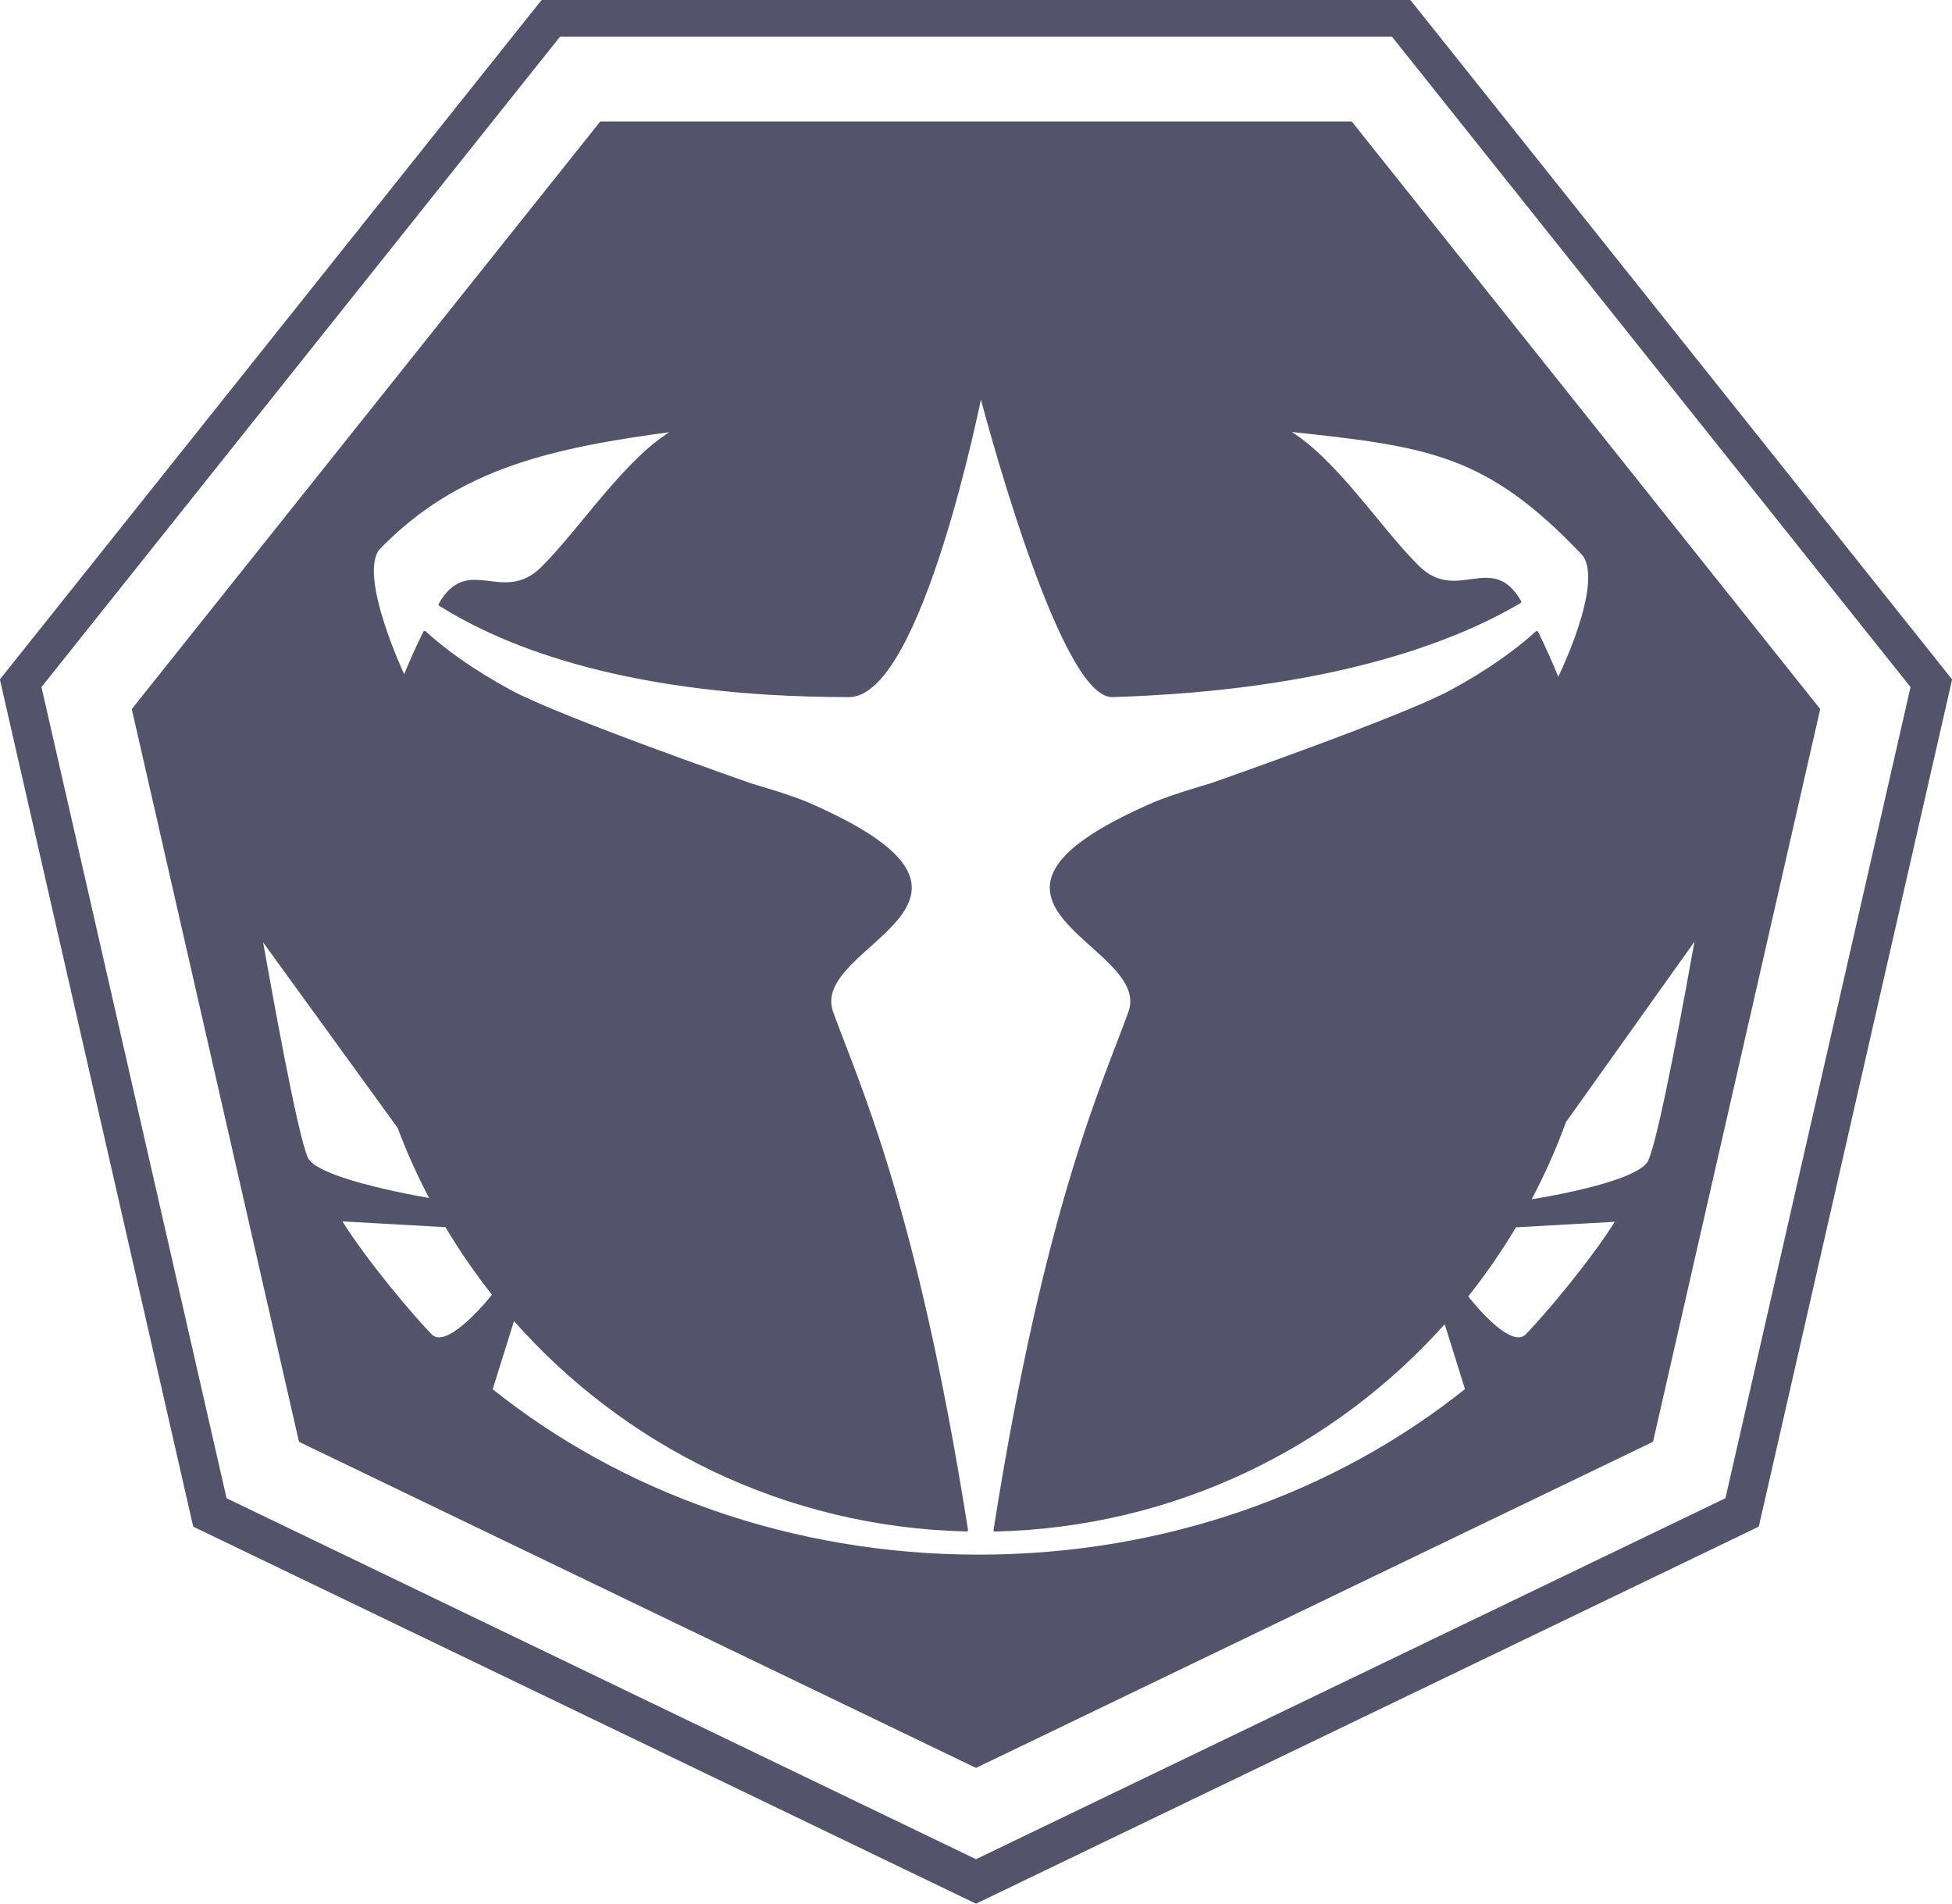
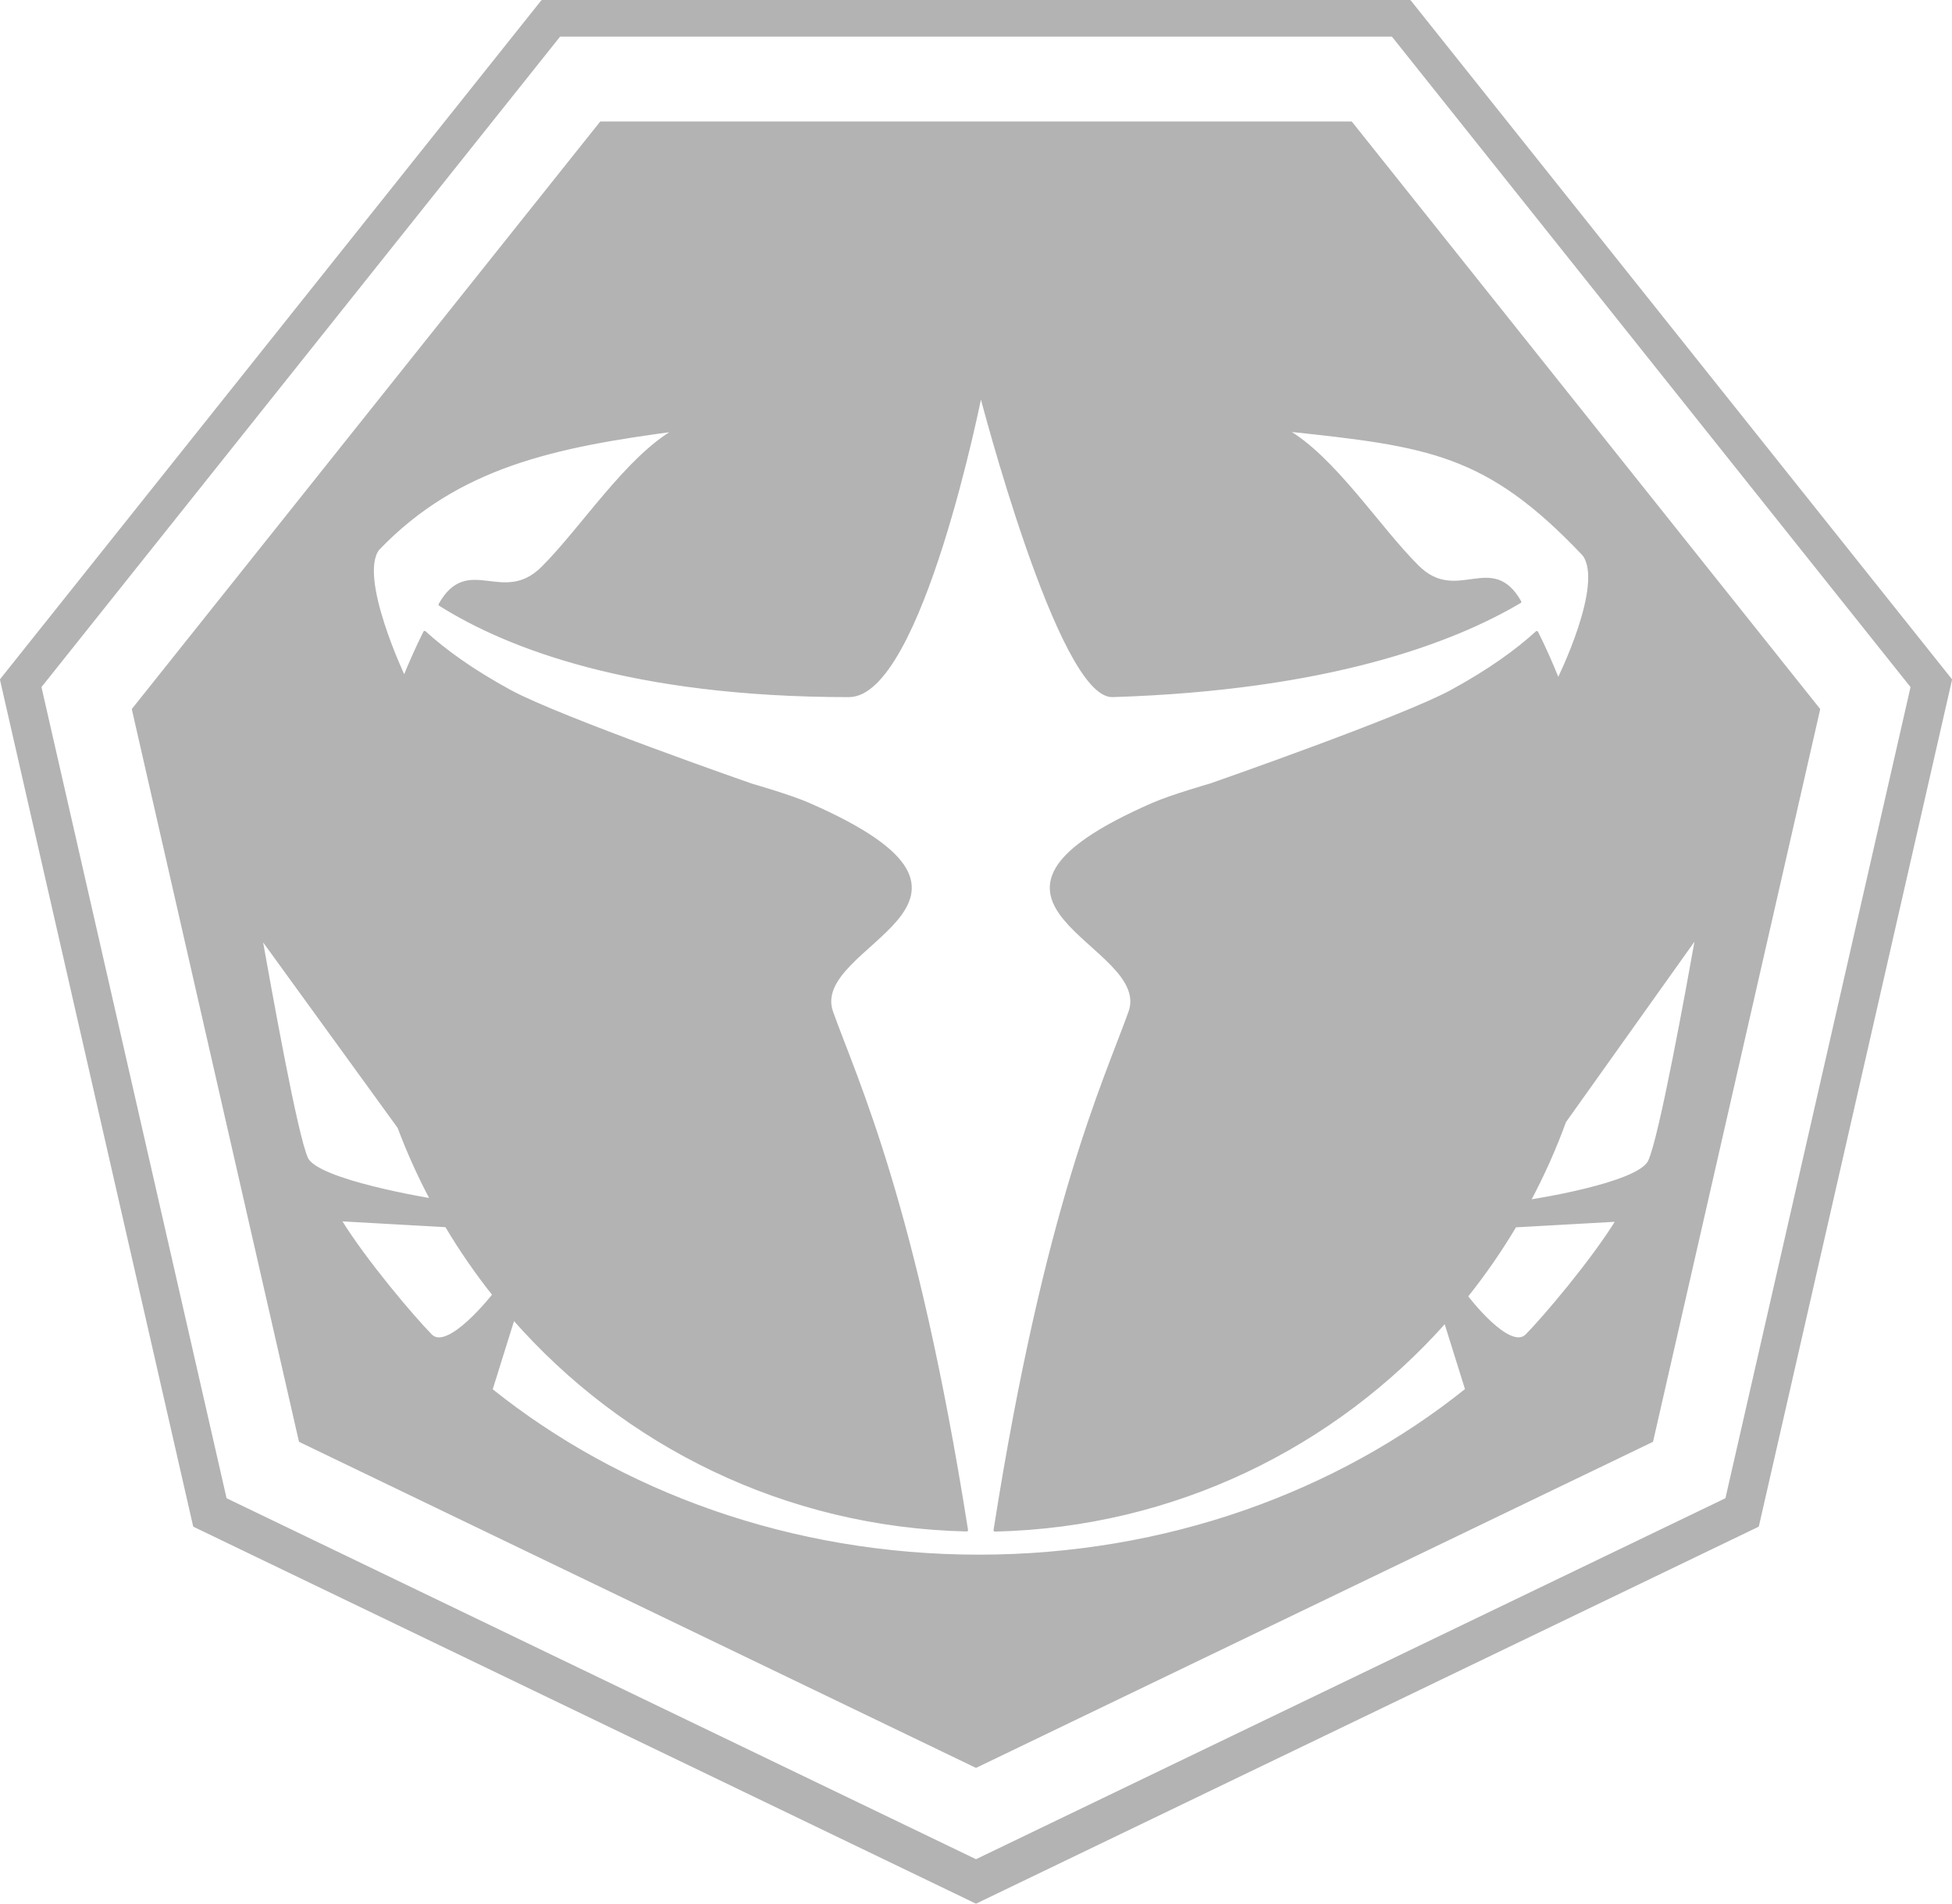
- <svg xmlns="http://www.w3.org/2000/svg" id="svg144" style="clip-rule:evenodd;fill-rule:evenodd;stroke-linecap:round;stroke-linejoin:round;stroke-miterlimit:1.5" xml:space="preserve" version="1.1" viewBox="0 0 243.926 237.819" height="237.819" width="243.926">
+ <svg xmlns="http://www.w3.org/2000/svg" id="svg144" style="clip-rule:evenodd;fill-rule:evenodd;stroke-linecap:round;stroke-linejoin:round;stroke-miterlimit:1.5" xml:space="preserve" version="1.1" viewBox="0 0 203.561 198.465" height="198.465" width="203.561">
  <defs id="defs148">
    <filter height="1.5" y="-0.25" width="1.5" x="-0.25" style="color-interpolation-filters:sRGB" id="filter355">
      <feTurbulence type="fractalNoise" baseFrequency="0.07" numOctaves="4" result="result0" id="feTurbulence343" />
      <feDisplacementMap in2="result0" in="SourceGraphic" xChannelSelector="R" yChannelSelector="G" scale="10" result="result2" id="feDisplacementMap345" />
      <feBlend result="result5" in="result2" mode="multiply" in2="result2" id="feBlend347" />
      <feGaussianBlur stdDeviation="10" in="result2" result="result4" id="feGaussianBlur349" />
      <feComposite operator="arithmetic" in2="result4" in="result0" k3="0.5" k1="2" result="result6" id="feComposite351" k2="0" k4="0" />
      <feComposite operator="in" in2="result5" in="result6" result="fbSourceGraphic" id="feComposite353" />
      <feColorMatrix result="fbSourceGraphicAlpha" in="fbSourceGraphic" values="0 0 0 -1 0 0 0 0 -1 0 0 0 0 -1 0 0 0 0 1 0" id="feColorMatrix429" />
      <feGaussianBlur id="feGaussianBlur431" result="result6" stdDeviation="0.9" in="fbSourceGraphic" />
      <feTurbulence id="feTurbulence433" type="fractalNoise" baseFrequency="0.12" numOctaves="3" result="result2" />
      <feDisplacementMap in2="result2" id="feDisplacementMap435" yChannelSelector="A" xChannelSelector="R" scale="10" result="result5" in="result6" />
      <feBlend in2="result5" id="feBlend437" in="result6" mode="lighten" result="fbSourceGraphic" />
      <feColorMatrix id="feColorMatrix439" result="result2" type="luminanceToAlpha" in="fbSourceGraphic" />
      <feDiffuseLighting id="feDiffuseLighting441" diffuseConstant="0.65" result="result1" surfaceScale="-4">
        <feDistantLight id="feDistantLight443" azimuth="225" elevation="35" />
      </feDiffuseLighting>
      <feComposite in2="fbSourceGraphic" id="feComposite445" result="result3" k3="0.5" k1="1.37" in="result1" operator="arithmetic" k2="0" k4="0" />
      <feComposite in2="result3" id="feComposite447" result="fbSourceGraphic" operator="in" in="result3" />
      <feColorMatrix result="fbSourceGraphicAlpha" in="fbSourceGraphic" values="0 0 0 -1 0 0 0 0 -1 0 0 0 0 -1 0 0 0 0 1 0" id="feColorMatrix1012" />
      <feGaussianBlur id="feGaussianBlur1014" result="result1" in="fbSourceGraphic" stdDeviation="1.3" />
      <feTurbulence id="feTurbulence1016" result="result0" numOctaves="4" baseFrequency="0.034" />
      <feDisplacementMap in2="result0" id="feDisplacementMap1018" result="result2" scale="19.6" yChannelSelector="G" xChannelSelector="R" in="result1" />
      <feColorMatrix id="feColorMatrix1020" values="2 0 0 0 0 0 2 0 0 0 0 0 2 0 0 0 0 0 0.7 0" result="result3" />
      <feGaussianBlur id="feGaussianBlur1022" result="result4" in="fbSourceGraphic" stdDeviation="1.1" />
      <feComposite in2="result3" id="feComposite1024" in="result4" result="fbSourceGraphic" />
      <feColorMatrix result="fbSourceGraphicAlpha" in="fbSourceGraphic" values="0 0 0 -1 0 0 0 0 -1 0 0 0 0 -1 0 0 0 0 1 0" id="feColorMatrix1294" />
      <feGaussianBlur id="feGaussianBlur1296" stdDeviation="5" result="result1" in="fbSourceGraphic" />
      <feComposite in2="result1" id="feComposite1298" in="result1" result="result4" operator="xor" />
      <feGaussianBlur id="feGaussianBlur1300" stdDeviation="8" result="result6" />
      <feComposite in2="fbSourceGraphic" id="feComposite1302" operator="atop" in="result6" result="result8" />
      <feComposite in2="result8" id="feComposite1304" operator="in" result="fbSourceGraphic" in="result6" />
      <feColorMatrix id="feColorMatrix1306" result="fbSourceGraphicAlpha" in="fbSourceGraphic" values="0 0 0 -1 0 0 0 0 -1 0 0 0 0 -1 0 0 0 0 2 0 " />
      <feGaussianBlur id="feGaussianBlur1308" result="result0" in="fbSourceGraphicAlpha" stdDeviation="2" />
      <feSpecularLighting id="feSpecularLighting1310" specularExponent="25" specularConstant="2" surfaceScale="-5" lighting-color="#ffffff" result="result1" in="result0">
        <fePointLight id="fePointLight1312" z="20000" y="-10000" x="-5000" />
      </feSpecularLighting>
      <feComposite in2="fbSourceGraphicAlpha" id="feComposite1314" operator="in" result="result2" in="result1" />
      <feComposite in2="result2" id="feComposite1316" k3="2" k2="1" operator="arithmetic" result="result4" in="fbSourceGraphic" k1="0" k4="0" />
      <feComposite in2="result4" id="feComposite1318" operator="in" in="result4" result="result9" />
      <feBlend in2="result4" id="feBlend1320" mode="multiply" in="result9" result="fbSourceGraphic" />
      <feColorMatrix result="fbSourceGraphicAlpha" in="fbSourceGraphic" values="0 0 0 -1 0 0 0 0 -1 0 0 0 0 -1 0 0 0 0 1 0" id="feColorMatrix1422" />
      <feOffset id="feOffset1424" dx="7" dy="7" in="fbSourceGraphicAlpha" result="result3" />
      <feGaussianBlur id="feGaussianBlur1426" stdDeviation="8" in="result3" result="result1" />
      <feComposite in2="result1" id="feComposite1428" operator="in" in="fbSourceGraphic" result="result2" />
      <feComposite in2="result2" id="feComposite1430" operator="out" result="fbSourceGraphic" in="result2" />
      <feColorMatrix id="feColorMatrix1432" result="fbSourceGraphicAlpha" in="fbSourceGraphic" values="0 0 0 -1 0 0 0 0 -1 0 0 0 0 1 0 0 0 0 4 0 " />
      <feGaussianBlur id="feGaussianBlur1434" result="result0" in="fbSourceGraphicAlpha" stdDeviation="2" />
      <feSpecularLighting id="feSpecularLighting1436" specularExponent="20" specularConstant="1.2" surfaceScale="3" lighting-color="#ffffff" result="result1" in="result0">
        <feDistantLight id="feDistantLight1438" azimuth="235" elevation="45" />
      </feSpecularLighting>
      <feComposite in2="fbSourceGraphicAlpha" id="feComposite1440" operator="in" result="result2" in="result1" />
      <feComposite in2="result2" id="feComposite1442" in="fbSourceGraphic" operator="arithmetic" k2="2" k3="2" result="result91" k1="0" k4="0" />
      <feBlend in2="result91" id="feBlend1444" mode="multiply" result="fbSourceGraphic" />
      <feColorMatrix result="fbSourceGraphicAlpha" in="fbSourceGraphic" values="0 0 0 -1 0 0 0 0 -1 0 0 0 0 -1 0 0 0 0 1 0" id="feColorMatrix1494" />
      <feGaussianBlur id="feGaussianBlur1496" stdDeviation="4" result="result8" in="fbSourceGraphic" />
      <feTurbulence id="feTurbulence1498" seed="50" result="result7" type="turbulence" numOctaves="7" baseFrequency="0.01 0.01" />
      <feColorMatrix id="feColorMatrix1500" result="result5" values="1 0 0 0 0 0 1 0 0 0 0 0 1 0 0 0 0 0 1.4 0 " />
      <feComposite in2="result8" id="feComposite1502" result="result6" in="result5" operator="in" />
      <feDisplacementMap in2="result6" id="feDisplacementMap1504" in="result5" xChannelSelector="A" yChannelSelector="A" scale="100" result="result4" />
      <feFlood id="feFlood1506" flood-opacity="1" flood-color="rgb(224,224,224)" result="result92" />
      <feComposite in2="result4" id="feComposite1508" result="result2" operator="atop" />
      <feComposite in2="fbSourceGraphic" id="feComposite1510" in="result2" operator="atop" result="result9" />
      <feBlend in2="result9" id="feBlend1512" result="fbSourceGraphic" mode="darken" />
      <feGaussianBlur id="feGaussianBlur1514" stdDeviation="5" in="fbSourceGraphic" result="result0" />
      <feSpecularLighting id="feSpecularLighting1516" in="result0" result="result1" lighting-color="#ffffff" surfaceScale="8" specularConstant="0.8" specularExponent="30">
        <feDistantLight id="feDistantLight1518" elevation="55" azimuth="235" />
      </feSpecularLighting>
      <feComposite in2="fbSourceGraphic" id="feComposite1520" in="result1" result="result2" operator="in" />
      <feComposite in2="result2" id="feComposite1522" in="fbSourceGraphic" result="fbSourceGraphic" operator="arithmetic" k2="1" k3="1" k1="0" k4="0" />
      <feColorMatrix result="fbSourceGraphicAlpha" in="fbSourceGraphic" values="0 0 0 -1 0 0 0 0 -1 0 0 0 0 -1 0 0 0 0 1 0" id="feColorMatrix1930" />
      <feGaussianBlur id="feGaussianBlur1932" result="result9" in="fbSourceGraphic" stdDeviation="1" />
      <feTurbulence id="feTurbulence1934" baseFrequency="0.02" numOctaves="5" type="fractalNoise" result="result7" seed="0" />
      <feColorMatrix id="feColorMatrix1936" values="1 0 0 0 0 0 1 0 0 0 0 0 1 0 0 0 0 0 1 0 " result="result5" />
      <feComposite in2="result5" id="feComposite1938" in="result9" operator="out" result="result6" />
      <feGaussianBlur id="feGaussianBlur1940" stdDeviation="0.5" result="result11" />
      <feDisplacementMap in2="result11" id="feDisplacementMap1942" result="result4" scale="100" yChannelSelector="G" xChannelSelector="A" in="result5" />
      <feComposite in2="result4" id="feComposite1944" in="result9" operator="in" result="result2" />
      <feComposite in2="fbSourceGraphic" id="feComposite1946" operator="in" result="fbSourceGraphic" />
      <feBlend in2="fbSourceGraphic" id="feBlend1948" mode="multiply" result="fbSourceGraphic" />
      <feDiffuseLighting id="feDiffuseLighting1950" diffuseConstant="0.7" surfaceScale="10" in="fbSourceGraphic" result="result10">
        <feDistantLight id="feDistantLight1952" elevation="25" azimuth="235" />
      </feDiffuseLighting>
      <feComposite in2="fbSourceGraphic" id="feComposite1954" operator="in" result="result2" in="result10" />
      <feComposite in2="result2" id="feComposite1956" k3="1" k2="1" operator="arithmetic" result="result4" in="fbSourceGraphic" k1="0" k4="0" />
    </filter>
    <filter y="-0.25" height="1.5" x="-0.25" width="1.5" style="color-interpolation-filters:sRGB" id="filter970">
      <feTurbulence type="fractalNoise" baseFrequency="0.04" numOctaves="5" seed="0" result="result4" id="feTurbulence956" />
      <feDisplacementMap in="SourceGraphic" in2="result4" yChannelSelector="G" xChannelSelector="R" scale="10" result="result3" id="feDisplacementMap958" />
      <feDiffuseLighting lighting-color="#e9e6d7" diffuseConstant="1" surfaceScale="2" result="result1" in="result4" id="feDiffuseLighting962">
        <feDistantLight azimuth="235" elevation="40" id="feDistantLight960" />
      </feDiffuseLighting>
      <feComposite operator="in" in="result3" in2="result1" result="result2" id="feComposite964" />
      <feComposite in2="result1" result="result5" operator="arithmetic" k1="1.7" id="feComposite966" k2="0" k3="0" k4="0" />
      <feBlend in="result5" in2="result3" mode="normal" id="feBlend968" result="fbSourceGraphic" />
      <feColorMatrix result="fbSourceGraphicAlpha" in="fbSourceGraphic" values="0 0 0 -1 0 0 0 0 -1 0 0 0 0 -1 0 0 0 0 1 0" id="feColorMatrix1352" />
      <feColorMatrix id="feColorMatrix1354" values="1 0 0 0 0 0 1 0 0 0 0 0 1 0 0 0 0 0 1 0 " result="fbSourceGraphic" in="fbSourceGraphic" />
      <feGaussianBlur id="feGaussianBlur1356" stdDeviation="3" result="result1" />
      <feOffset id="feOffset1358" dx="2" dy="2" result="result6" />
      <feComposite in2="result1" id="feComposite1360" operator="in" result="result2" in="result6" />
      <feColorMatrix id="feColorMatrix1362" values="110" result="result3" type="hueRotate" />
      <feBlend in2="result3" id="feBlend1364" mode="screen" in="result2" result="result4" />
      <feConvolveMatrix id="feConvolveMatrix1366" order="3 3" kernelMatrix="-2 0 2 0 4 0 2 0 2" divisor="2" bias="0" targetX="0" in="result4" result="result5" />
      <feComposite in2="result5" id="feComposite1368" operator="atop" in="result2" result="fbSourceGraphic" />
      <feColorMatrix result="fbSourceGraphicAlpha" in="fbSourceGraphic" values="0 0 0 -1 0 0 0 0 -1 0 0 0 0 -1 0 0 0 0 1 0" id="feColorMatrix1446" />
      <feGaussianBlur id="feGaussianBlur1448" stdDeviation="4" result="result8" in="fbSourceGraphic" />
      <feTurbulence id="feTurbulence1450" seed="50" result="result7" type="turbulence" numOctaves="7" baseFrequency="0.01 0.01" />
      <feColorMatrix id="feColorMatrix1452" result="result5" values="1 0 0 0 0 0 1 0 0 0 0 0 1 0 0 0 0 0 1.4 0 " />
      <feComposite in2="result8" id="feComposite1454" result="result6" in="result5" operator="in" />
      <feDisplacementMap in2="result6" id="feDisplacementMap1456" in="result5" xChannelSelector="A" yChannelSelector="A" scale="100" result="result4" />
      <feFlood id="feFlood1458" flood-opacity="1" flood-color="rgb(224,224,224)" result="result9" />
      <feComposite in2="result4" id="feComposite1460" result="result2" operator="atop" />
      <feComposite in2="fbSourceGraphic" id="feComposite1462" in="result2" operator="atop" result="result9" />
      <feBlend in2="result9" id="feBlend1464" result="fbSourceGraphic" mode="darken" />
      <feGaussianBlur id="feGaussianBlur1466" stdDeviation="5" in="fbSourceGraphic" result="result0" />
      <feSpecularLighting id="feSpecularLighting1468" in="result0" result="result1" lighting-color="#ffffff" surfaceScale="8" specularConstant="0.8" specularExponent="30">
        <feDistantLight id="feDistantLight1470" elevation="55" azimuth="235" />
      </feSpecularLighting>
      <feComposite in2="fbSourceGraphic" id="feComposite1472" in="result1" result="result2" operator="in" />
      <feComposite in2="result2" id="feComposite1474" in="fbSourceGraphic" result="fbSourceGraphic" operator="arithmetic" k2="1" k3="1" k1="0" k4="0" />
      <feColorMatrix result="fbSourceGraphicAlpha" in="fbSourceGraphic" values="0 0 0 -1 0 0 0 0 -1 0 0 0 0 -1 0 0 0 0 1 0" id="feColorMatrix1884" />
      <feColorMatrix id="feColorMatrix1886" result="result2" type="luminanceToAlpha" in="fbSourceGraphic" />
      <feSpecularLighting id="feSpecularLighting1888" specularConstant="0.5" surfaceScale="-15" specularExponent="10" result="result10">
        <feDistantLight id="feDistantLight1890" elevation="20" azimuth="225" />
      </feSpecularLighting>
      <feDiffuseLighting id="feDiffuseLighting1892" diffuseConstant="0.5" surfaceScale="15" result="result11">
        <feDistantLight id="feDistantLight1894" azimuth="225" elevation="20" />
      </feDiffuseLighting>
      <feComposite in2="result10" id="feComposite1896" result="result11" operator="arithmetic" k2="0.5" k3="0.5" k1="0" k4="0" />
      <feComposite in2="fbSourceGraphic" id="feComposite1898" in="result11" result="result9" operator="arithmetic" k2="1" k3="1" k1="0" k4="0" />
      <feComposite in2="fbSourceGraphic" id="feComposite1900" operator="in" in="result9" result="fbSourceGraphic" />
      <feColorMatrix result="fbSourceGraphicAlpha" in="fbSourceGraphic" values="0 0 0 -1 0 0 0 0 -1 0 0 0 0 -1 0 0 0 0 1 0" id="feColorMatrix1902" />
      <feGaussianBlur id="feGaussianBlur1904" result="result9" in="fbSourceGraphic" stdDeviation="1" />
      <feTurbulence id="feTurbulence1906" baseFrequency="0.02" numOctaves="5" type="fractalNoise" result="result7" seed="0" />
      <feColorMatrix id="feColorMatrix1908" values="1 0 0 0 0 0 1 0 0 0 0 0 1 0 0 0 0 0 1 0 " result="result5" />
      <feComposite in2="result5" id="feComposite1910" in="result9" operator="out" result="result6" />
      <feGaussianBlur id="feGaussianBlur1912" stdDeviation="0.5" result="result11" />
      <feDisplacementMap in2="result11" id="feDisplacementMap1914" result="result4" scale="100" yChannelSelector="G" xChannelSelector="A" in="result5" />
      <feComposite in2="result4" id="feComposite1916" in="result9" operator="in" result="result2" />
      <feComposite in2="fbSourceGraphic" id="feComposite1918" operator="in" result="fbSourceGraphic" />
      <feBlend in2="fbSourceGraphic" id="feBlend1920" mode="multiply" result="fbSourceGraphic" />
      <feDiffuseLighting id="feDiffuseLighting1922" diffuseConstant="0.7" surfaceScale="10" in="fbSourceGraphic" result="result10">
        <feDistantLight id="feDistantLight1924" elevation="25" azimuth="235" />
      </feDiffuseLighting>
      <feComposite in2="fbSourceGraphic" id="feComposite1926" operator="in" result="result2" in="result10" />
      <feComposite in2="result2" id="feComposite1928" k3="1" k2="1" operator="arithmetic" result="result4" in="fbSourceGraphic" k1="0" k4="0" />
    </filter>
    <filter y="-0.2" height="1.4" x="-0.34" width="1.6" style="color-interpolation-filters:sRGB" id="filter2011">
      <feTurbulence type="fractalNoise" baseFrequency="0.04" numOctaves="5" seed="0" result="result4" id="feTurbulence1997" />
      <feDisplacementMap in="SourceGraphic" in2="result4" yChannelSelector="G" xChannelSelector="R" scale="10" result="result3" id="feDisplacementMap1999" />
      <feDiffuseLighting lighting-color="#e9e6d7" diffuseConstant="1" surfaceScale="2" result="result1" in="result4" id="feDiffuseLighting2003">
        <feDistantLight azimuth="235" elevation="40" id="feDistantLight2001" />
      </feDiffuseLighting>
      <feComposite operator="in" in="result3" in2="result1" result="result2" id="feComposite2005" />
      <feComposite in2="result1" result="result5" operator="arithmetic" k1="1.7" id="feComposite2007" k2="0" k3="0" k4="0" />
      <feBlend in="result5" in2="result3" mode="normal" id="feBlend2009" result="fbSourceGraphic" />
      <feColorMatrix result="fbSourceGraphicAlpha" in="fbSourceGraphic" values="0 0 0 -1 0 0 0 0 -1 0 0 0 0 -1 0 0 0 0 1 0" id="feColorMatrix2067" />
      <feTurbulence id="feTurbulence2069" baseFrequency="0.1" seed="50" numOctaves="5" result="result1" type="fractalNoise" />
      <feGaussianBlur id="feGaussianBlur2071" stdDeviation="4" result="result7" />
      <feDisplacementMap in2="result7" id="feDisplacementMap2073" result="result5" in="fbSourceGraphic" scale="20" xChannelSelector="G" yChannelSelector="A" />
      <feComposite in2="result1" id="feComposite2075" result="result2" operator="in" in="result5" />
      <feGaussianBlur id="feGaussianBlur2077" stdDeviation="1" result="result6" />
      <feSpecularLighting id="feSpecularLighting2079" surfaceScale="-3" result="result4" specularConstant="3.5" specularExponent="35" in="result6">
        <feDistantLight id="feDistantLight2081" elevation="45" azimuth="225" />
      </feSpecularLighting>
      <feComposite in2="result2" id="feComposite2083" k1="1.7" k3="0.7" in="result4" operator="arithmetic" result="result91" k2="0" k4="0" />
      <feBlend in2="result91" id="feBlend2085" result="fbSourceGraphic" mode="multiply" />
      <feComposite in2="fbSourceGraphic" id="feComposite2087" in="fbSourceGraphic" result="result2" operator="arithmetic" k1="0" k2="0" k3="0" k4="0" />
      <feComposite in2="fbSourceGraphic" id="feComposite2089" in="result2" result="result4" operator="arithmetic" k2="2" k3="2" k1="0" k4="0" />
      <feBlend in2="result4" id="feBlend2091" mode="screen" in="result4" result="fbSourceGraphic" />
      <feColorMatrix result="fbSourceGraphicAlpha" in="fbSourceGraphic" values="0 0 0 -1 0 0 0 0 -1 0 0 0 0 -1 0 0 0 0 1 0" id="feColorMatrix2279" />
      <feFlood id="feFlood2281" result="result2" flood-color="rgb(255,255,255)" in="fbSourceGraphic" />
      <feGaussianBlur id="feGaussianBlur2283" result="result1" in="fbSourceGraphicAlpha" stdDeviation="17" />
      <feComposite in2="result1" id="feComposite2285" result="result17" operator="in" />
      <feComposite in2="result2" id="feComposite2287" in="result17" result="fbSourceGraphic" operator="over" />
      <feComponentTransfer id="feComponentTransfer2289" in="fbSourceGraphic" result="result9">
        <feFuncR id="feFuncR2291" type="table" tableValues="0 1 0 1 0 1 0 1 0 1 0 1 0 1 0 1 0 1 1" />
        <feFuncG id="feFuncG2293" type="table" tableValues="0 1 0 1 0 1 0 1 0 1 0 1 0 1 0 1 0 1 1" />
        <feFuncB id="feFuncB2295" type="table" tableValues="0 1 0 1 0 1 0 1 0 1 0 1 0 1 0 1 0 1 1" />
      </feComponentTransfer>
      <feColorMatrix id="feColorMatrix2297" result="result6" values="1 0 0 0 0 0 1 0 0 0 0 0 1 0 0 -0.21 -0.72 -0.07 1 0 " in="result9" />
      <feFlood id="feFlood2299" flood-color="rgb(128,128,128)" result="result8" />
      <feComposite in2="result6" id="feComposite2301" result="fbSourceGraphic" operator="in" />
      <feColorMatrix result="fbSourceGraphicAlpha" in="fbSourceGraphic" values="0 0 0 -1 0 0 0 0 -1 0 0 0 0 -1 0 0 0 0 1 0" id="feColorMatrix313" />
      <feColorMatrix id="feColorMatrix315" values="1 0 0 0 0 0 1 0 0 0 0 0 1 0 0 0 0 0 1 0 " result="fbSourceGraphic" in="fbSourceGraphic" />
      <feGaussianBlur id="feGaussianBlur317" stdDeviation="3" result="result1" />
      <feOffset id="feOffset319" dx="2" dy="2" result="result6" />
      <feComposite in2="result1" id="feComposite321" operator="in" result="result2" in="result6" />
      <feColorMatrix id="feColorMatrix323" values="110" result="result3" type="hueRotate" />
      <feBlend in2="result3" id="feBlend325" mode="screen" in="result2" result="result4" />
      <feConvolveMatrix id="feConvolveMatrix327" order="3 3" kernelMatrix="-2 0 2 0 4 0 2 0 2" divisor="2" bias="0" targetX="0" in="result4" result="result5" />
      <feComposite in2="result5" id="feComposite329" operator="atop" in="result2" result="fbSourceGraphic" />
      <feColorMatrix result="fbSourceGraphicAlpha" in="fbSourceGraphic" values="0 0 0 -1 0 0 0 0 -1 0 0 0 0 -1 0 0 0 0 1 0" id="feColorMatrix343" />
      <feColorMatrix id="feColorMatrix345" result="result2" type="luminanceToAlpha" in="fbSourceGraphic" />
      <feDiffuseLighting id="feDiffuseLighting347" lighting-color="#ffffff" in="result2" diffuseConstant="0.5" result="result1" surfaceScale="15">
        <feDistantLight id="feDistantLight349" azimuth="225" elevation="10" />
      </feDiffuseLighting>
      <feComposite in2="fbSourceGraphic" id="feComposite352" result="result9" operator="arithmetic" k2="1" k3="0.8" k1="0" k4="0" />
      <feComposite in2="fbSourceGraphic" id="feComposite354" result="fbSourceGraphic" operator="in" in="result9" />
      <feColorMatrix result="fbSourceGraphicAlpha" in="fbSourceGraphic" values="0 0 0 -1 0 0 0 0 -1 0 0 0 0 -1 0 0 0 0 1 0" id="feColorMatrix376" />
      <feGaussianBlur id="feGaussianBlur378" stdDeviation="0.4" result="blur" in="fbSourceGraphic" />
      <feComposite in2="blur" id="feComposite380" in="fbSourceGraphic" operator="in" result="composite1" />
      <feComposite in2="composite1" id="feComposite382" in="composite1" operator="in" result="composite2" />
    </filter>
    <filter y="-0.25" height="1.5" x="-0.25" width="1.5" style="color-interpolation-filters:sRGB" id="filter970-3">
      <feTurbulence type="fractalNoise" baseFrequency="0.04" numOctaves="5" seed="0" result="result4" id="feTurbulence956-2" />
      <feDisplacementMap in="SourceGraphic" in2="result4" yChannelSelector="G" xChannelSelector="R" scale="10" result="result3" id="feDisplacementMap958-8" />
      <feDiffuseLighting lighting-color="#e9e6d7" diffuseConstant="1" surfaceScale="2" result="result1" in="result4" id="feDiffuseLighting962-0">
        <feDistantLight azimuth="235" elevation="40" id="feDistantLight960-6" />
      </feDiffuseLighting>
      <feComposite operator="in" in="result3" in2="result1" result="result2" id="feComposite964-8" />
      <feComposite k4="0" k3="0" k2="0" in2="result1" result="result5" operator="arithmetic" k1="1.7" id="feComposite966-8" />
      <feBlend in="result5" in2="result3" mode="normal" id="feBlend968-4" result="fbSourceGraphic" />
      <feColorMatrix result="fbSourceGraphicAlpha" in="fbSourceGraphic" values="0 0 0 -1 0 0 0 0 -1 0 0 0 0 -1 0 0 0 0 1 0" id="feColorMatrix1352-1" />
      <feColorMatrix id="feColorMatrix1354-1" values="1 0 0 0 0 0 1 0 0 0 0 0 1 0 0 0 0 0 1 0 " result="fbSourceGraphic" in="fbSourceGraphic" />
      <feGaussianBlur id="feGaussianBlur1356-5" stdDeviation="3" result="result1" />
      <feOffset id="feOffset1358-1" dx="2" dy="2" result="result6" />
      <feComposite in2="result1" id="feComposite1360-9" operator="in" result="result2" in="result6" />
      <feColorMatrix id="feColorMatrix1362-7" values="110" result="result3" type="hueRotate" />
      <feBlend in2="result3" id="feBlend1364-2" mode="screen" in="result2" result="result4" />
      <feConvolveMatrix id="feConvolveMatrix1366-6" order="3 3" kernelMatrix="-2 0 2 0 4 0 2 0 2" divisor="2" bias="0" targetX="0" in="result4" result="result5" />
      <feComposite in2="result5" id="feComposite1368-4" operator="atop" in="result2" result="fbSourceGraphic" />
      <feColorMatrix result="fbSourceGraphicAlpha" in="fbSourceGraphic" values="0 0 0 -1 0 0 0 0 -1 0 0 0 0 -1 0 0 0 0 1 0" id="feColorMatrix1446-4" />
      <feGaussianBlur id="feGaussianBlur1448-9" stdDeviation="4" result="result8" in="fbSourceGraphic" />
      <feTurbulence id="feTurbulence1450-5" seed="50" result="result7" type="turbulence" numOctaves="7" baseFrequency="0.01 0.01" />
      <feColorMatrix id="feColorMatrix1452-7" result="result5" values="1 0 0 0 0 0 1 0 0 0 0 0 1 0 0 0 0 0 1.4 0 " />
      <feComposite in2="result8" id="feComposite1454-8" result="result6" in="result5" operator="in" />
      <feDisplacementMap in2="result6" id="feDisplacementMap1456-0" in="result5" xChannelSelector="A" yChannelSelector="A" scale="100" result="result4" />
      <feFlood id="feFlood1458-6" flood-opacity="1" flood-color="rgb(224,224,224)" result="result9" />
      <feComposite in2="result4" id="feComposite1460-3" result="result2" operator="atop" />
      <feComposite in2="fbSourceGraphic" id="feComposite1462-3" in="result2" operator="atop" result="result9" />
      <feBlend in2="result9" id="feBlend1464-0" result="fbSourceGraphic" mode="darken" />
      <feGaussianBlur id="feGaussianBlur1466-9" stdDeviation="5" in="fbSourceGraphic" result="result0" />
      <feSpecularLighting id="feSpecularLighting1468-8" in="result0" result="result1" lighting-color="#ffffff" surfaceScale="8" specularConstant="0.8" specularExponent="30">
        <feDistantLight id="feDistantLight1470-8" elevation="55" azimuth="235" />
      </feSpecularLighting>
      <feComposite in2="fbSourceGraphic" id="feComposite1472-8" in="result1" result="result2" operator="in" />
      <feComposite k4="0" k1="0" in2="result2" id="feComposite1474-0" in="fbSourceGraphic" result="fbSourceGraphic" operator="arithmetic" k2="1" k3="1" />
      <feColorMatrix result="fbSourceGraphicAlpha" in="fbSourceGraphic" values="0 0 0 -1 0 0 0 0 -1 0 0 0 0 -1 0 0 0 0 1 0" id="feColorMatrix1884-2" />
      <feColorMatrix id="feColorMatrix1886-2" result="result2" type="luminanceToAlpha" in="fbSourceGraphic" />
      <feSpecularLighting id="feSpecularLighting1888-6" specularConstant="0.5" surfaceScale="-15" specularExponent="10" result="result10">
        <feDistantLight id="feDistantLight1890-3" elevation="20" azimuth="225" />
      </feSpecularLighting>
      <feDiffuseLighting id="feDiffuseLighting1892-5" diffuseConstant="0.5" surfaceScale="15" result="result11">
        <feDistantLight id="feDistantLight1894-7" azimuth="225" elevation="20" />
      </feDiffuseLighting>
      <feComposite k4="0" k1="0" in2="result10" id="feComposite1896-3" result="result11" operator="arithmetic" k2="0.5" k3="0.5" />
      <feComposite k4="0" k1="0" in2="fbSourceGraphic" id="feComposite1898-3" in="result11" result="result9" operator="arithmetic" k2="1" k3="1" />
      <feComposite in2="fbSourceGraphic" id="feComposite1900-4" operator="in" in="result9" result="fbSourceGraphic" />
      <feColorMatrix result="fbSourceGraphicAlpha" in="fbSourceGraphic" values="0 0 0 -1 0 0 0 0 -1 0 0 0 0 -1 0 0 0 0 1 0" id="feColorMatrix1902-1" />
      <feGaussianBlur id="feGaussianBlur1904-4" result="result9" in="fbSourceGraphic" stdDeviation="1" />
      <feTurbulence id="feTurbulence1906-9" baseFrequency="0.02" numOctaves="5" type="fractalNoise" result="result7" seed="0" />
      <feColorMatrix id="feColorMatrix1908-2" values="1 0 0 0 0 0 1 0 0 0 0 0 1 0 0 0 0 0 1 0 " result="result5" />
      <feComposite in2="result5" id="feComposite1910-8" in="result9" operator="out" result="result6" />
      <feGaussianBlur id="feGaussianBlur1912-6" stdDeviation="0.5" result="result11" />
      <feDisplacementMap in2="result11" id="feDisplacementMap1914-9" result="result4" scale="100" yChannelSelector="G" xChannelSelector="A" in="result5" />
      <feComposite in2="result4" id="feComposite1916-0" in="result9" operator="in" result="result2" />
      <feComposite in2="fbSourceGraphic" id="feComposite1918-0" operator="in" result="fbSourceGraphic" />
      <feBlend in2="fbSourceGraphic" id="feBlend1920-0" mode="multiply" result="fbSourceGraphic" />
      <feDiffuseLighting id="feDiffuseLighting1922-3" diffuseConstant="0.7" surfaceScale="10" in="fbSourceGraphic" result="result10">
        <feDistantLight id="feDistantLight1924-5" elevation="25" azimuth="235" />
      </feDiffuseLighting>
      <feComposite in2="fbSourceGraphic" id="feComposite1926-6" operator="in" result="result2" in="result10" />
      <feComposite k4="0" k1="0" in2="result2" id="feComposite1928-7" k3="1" k2="1" operator="arithmetic" result="fbSourceGraphic" in="fbSourceGraphic" />
      <feColorMatrix result="fbSourceGraphicAlpha" in="fbSourceGraphic" values="0 0 0 -1 0 0 0 0 -1 0 0 0 0 -1 0 0 0 0 1 0" id="feColorMatrix2516" />
      <feColorMatrix id="feColorMatrix2518" in="fbSourceGraphic" values="1 0 0 0 0 0 1 0 0 0 0 0 1 0 0 -0.212 -0.715 -0.072 1 0 " result="colormatrix" />
      <feComposite in2="colormatrix" id="feComposite2520" in="fbSourceGraphic" operator="arithmetic" k2="1" k3="0" k4="0" result="composite" k1="0" />
      <feGaussianBlur id="feGaussianBlur2522" stdDeviation="5 0.01" result="blur1" />
      <feGaussianBlur id="feGaussianBlur2524" in="composite" stdDeviation="0.01 5" result="blur2" />
      <feBlend in2="blur1" id="feBlend2526" in="blur2" mode="darken" result="fbSourceGraphic" />
      <feColorMatrix result="fbSourceGraphicAlpha" in="fbSourceGraphic" values="0 0 0 -1 0 0 0 0 -1 0 0 0 0 -1 0 0 0 0 1 0" id="feColorMatrix2528" />
      <feColorMatrix id="feColorMatrix2530" in="fbSourceGraphic" values="1 0 0 0 0 0 1 0 0 0 0 0 1 0 0 -0.212 -0.715 -0.072 1 0 " result="colormatrix" />
      <feComposite in2="colormatrix" id="feComposite2532" in="fbSourceGraphic" operator="arithmetic" k2="1" k3="0" k4="0" result="composite" k1="0" />
      <feGaussianBlur id="feGaussianBlur2534" stdDeviation="5 0.01" result="blur1" />
      <feGaussianBlur id="feGaussianBlur2536" in="composite" stdDeviation="0.01 5" result="blur2" />
      <feBlend in2="blur1" id="feBlend2538" in="blur2" mode="darken" result="blend" />
    </filter>
    <filter y="-0.25" height="1.5" x="-0.25" width="1.5" style="color-interpolation-filters:sRGB" id="filter970-1">
      <feTurbulence type="fractalNoise" baseFrequency="0.04" numOctaves="5" seed="0" result="result4" id="feTurbulence956-4" />
      <feDisplacementMap in="SourceGraphic" in2="result4" yChannelSelector="G" xChannelSelector="R" scale="10" result="result3" id="feDisplacementMap958-9" />
      <feDiffuseLighting lighting-color="#e9e6d7" diffuseConstant="1" surfaceScale="2" result="result1" in="result4" id="feDiffuseLighting962-5">
        <feDistantLight azimuth="235" elevation="40" id="feDistantLight960-0" />
      </feDiffuseLighting>
      <feComposite operator="in" in="result3" in2="result1" result="result2" id="feComposite964-2" />
      <feComposite k4="0" k3="0" k2="0" in2="result1" result="result5" operator="arithmetic" k1="1.7" id="feComposite966-3" />
      <feBlend in="result5" in2="result3" mode="normal" id="feBlend968-2" result="fbSourceGraphic" />
      <feColorMatrix result="fbSourceGraphicAlpha" in="fbSourceGraphic" values="0 0 0 -1 0 0 0 0 -1 0 0 0 0 -1 0 0 0 0 1 0" id="feColorMatrix1352-8" />
      <feColorMatrix id="feColorMatrix1354-5" values="1 0 0 0 0 0 1 0 0 0 0 0 1 0 0 0 0 0 1 0 " result="fbSourceGraphic" in="fbSourceGraphic" />
      <feGaussianBlur id="feGaussianBlur1356-1" stdDeviation="3" result="result1" />
      <feOffset id="feOffset1358-7" dx="2" dy="2" result="result6" />
      <feComposite in2="result1" id="feComposite1360-2" operator="in" result="result2" in="result6" />
      <feColorMatrix id="feColorMatrix1362-2" values="110" result="result3" type="hueRotate" />
      <feBlend in2="result3" id="feBlend1364-5" mode="screen" in="result2" result="result4" />
      <feConvolveMatrix id="feConvolveMatrix1366-9" order="3 3" kernelMatrix="-2 0 2 0 4 0 2 0 2" divisor="2" bias="0" targetX="0" in="result4" result="result5" />
      <feComposite in2="result5" id="feComposite1368-7" operator="atop" in="result2" result="fbSourceGraphic" />
      <feColorMatrix result="fbSourceGraphicAlpha" in="fbSourceGraphic" values="0 0 0 -1 0 0 0 0 -1 0 0 0 0 -1 0 0 0 0 1 0" id="feColorMatrix1446-5" />
      <feGaussianBlur id="feGaussianBlur1448-5" stdDeviation="4" result="result8" in="fbSourceGraphic" />
      <feTurbulence id="feTurbulence1450-4" seed="50" result="result7" type="turbulence" numOctaves="7" baseFrequency="0.01 0.01" />
      <feColorMatrix id="feColorMatrix1452-1" result="result5" values="1 0 0 0 0 0 1 0 0 0 0 0 1 0 0 0 0 0 1.4 0 " />
      <feComposite in2="result8" id="feComposite1454-7" result="result6" in="result5" operator="in" />
      <feDisplacementMap in2="result6" id="feDisplacementMap1456-8" in="result5" xChannelSelector="A" yChannelSelector="A" scale="100" result="result4" />
      <feFlood id="feFlood1458-3" flood-opacity="1" flood-color="rgb(224,224,224)" result="result9" />
      <feComposite in2="result4" id="feComposite1460-5" result="result2" operator="atop" />
      <feComposite in2="fbSourceGraphic" id="feComposite1462-7" in="result2" operator="atop" result="result9" />
      <feBlend in2="result9" id="feBlend1464-7" result="fbSourceGraphic" mode="darken" />
      <feGaussianBlur id="feGaussianBlur1466-3" stdDeviation="5" in="fbSourceGraphic" result="result0" />
      <feSpecularLighting id="feSpecularLighting1468-3" in="result0" result="result1" lighting-color="#ffffff" surfaceScale="8" specularConstant="0.8" specularExponent="30">
        <feDistantLight id="feDistantLight1470-3" elevation="55" azimuth="235" />
      </feSpecularLighting>
      <feComposite in2="fbSourceGraphic" id="feComposite1472-4" in="result1" result="result2" operator="in" />
      <feComposite k4="0" k1="0" in2="result2" id="feComposite1474-5" in="fbSourceGraphic" result="fbSourceGraphic" operator="arithmetic" k2="1" k3="1" />
      <feColorMatrix result="fbSourceGraphicAlpha" in="fbSourceGraphic" values="0 0 0 -1 0 0 0 0 -1 0 0 0 0 -1 0 0 0 0 1 0" id="feColorMatrix1884-5" />
      <feColorMatrix id="feColorMatrix1886-4" result="result2" type="luminanceToAlpha" in="fbSourceGraphic" />
      <feSpecularLighting id="feSpecularLighting1888-9" specularConstant="0.5" surfaceScale="-15" specularExponent="10" result="result10">
        <feDistantLight id="feDistantLight1890-8" elevation="20" azimuth="225" />
      </feSpecularLighting>
      <feDiffuseLighting id="feDiffuseLighting1892-6" diffuseConstant="0.5" surfaceScale="15" result="result11">
        <feDistantLight id="feDistantLight1894-9" azimuth="225" elevation="20" />
      </feDiffuseLighting>
      <feComposite k4="0" k1="0" in2="result10" id="feComposite1896-31" result="result11" operator="arithmetic" k2="0.5" k3="0.5" />
      <feComposite k4="0" k1="0" in2="fbSourceGraphic" id="feComposite1898-8" in="result11" result="result9" operator="arithmetic" k2="1" k3="1" />
      <feComposite in2="fbSourceGraphic" id="feComposite1900-3" operator="in" in="result9" result="fbSourceGraphic" />
      <feColorMatrix result="fbSourceGraphicAlpha" in="fbSourceGraphic" values="0 0 0 -1 0 0 0 0 -1 0 0 0 0 -1 0 0 0 0 1 0" id="feColorMatrix1902-8" />
      <feGaussianBlur id="feGaussianBlur1904-9" result="result9" in="fbSourceGraphic" stdDeviation="1" />
      <feTurbulence id="feTurbulence1906-7" baseFrequency="0.02" numOctaves="5" type="fractalNoise" result="result7" seed="0" />
      <feColorMatrix id="feColorMatrix1908-3" values="1 0 0 0 0 0 1 0 0 0 0 0 1 0 0 0 0 0 1 0 " result="result5" />
      <feComposite in2="result5" id="feComposite1910-2" in="result9" operator="out" result="result6" />
      <feGaussianBlur id="feGaussianBlur1912-9" stdDeviation="0.5" result="result11" />
      <feDisplacementMap in2="result11" id="feDisplacementMap1914-8" result="result4" scale="100" yChannelSelector="G" xChannelSelector="A" in="result5" />
      <feComposite in2="result4" id="feComposite1916-7" in="result9" operator="in" result="result2" />
      <feComposite in2="fbSourceGraphic" id="feComposite1918-3" operator="in" result="fbSourceGraphic" />
      <feBlend in2="fbSourceGraphic" id="feBlend1920-7" mode="multiply" result="fbSourceGraphic" />
      <feDiffuseLighting id="feDiffuseLighting1922-8" diffuseConstant="0.7" surfaceScale="10" in="fbSourceGraphic" result="result10">
        <feDistantLight id="feDistantLight1924-0" elevation="25" azimuth="235" />
      </feDiffuseLighting>
      <feComposite in2="fbSourceGraphic" id="feComposite1926-8" operator="in" result="result2" in="result10" />
      <feComposite k4="0" k1="0" in2="result2" id="feComposite1928-2" k3="1" k2="1" operator="arithmetic" result="result4" in="fbSourceGraphic" />
    </filter>
    <filter style="color-interpolation-filters:sRGB" id="filter1043">
      <feTurbulence result="result0" seed="0" baseFrequency="1" numOctaves="5" type="fractalNoise" id="feTurbulence1025" />
      <feConvolveMatrix result="result5" order="5 5" kernelMatrix="-2 0 0 0 -2 0 -2 0 -2 0 0 0 -10 0 0 0 -2 0 -2 0 -2 0 0 0 -2 " targetX="2" targetY="2" id="feConvolveMatrix1027" />
      <feComposite result="result2" k3="0.5" k2="0.5" k1="1.5" operator="arithmetic" in="result5" in2="SourceGraphic" id="feComposite1029" k4="0" />
      <feColorMatrix in="result2" type="luminanceToAlpha" result="result2" id="feColorMatrix1031" />
      <feDiffuseLighting surfaceScale="5" result="result1" diffuseConstant="0.6" id="feDiffuseLighting1035">
        <feDistantLight elevation="35" azimuth="225" id="feDistantLight1033" />
      </feDiffuseLighting>
      <feComposite operator="arithmetic" in="result1" k1="1.5" k3="0.5" result="result3" in2="SourceGraphic" id="feComposite1037" k2="0" k4="0" />
      <feBlend in="result3" mode="normal" result="result6" in2="result1" id="feBlend1039" />
      <feComposite operator="in" in2="SourceGraphic" id="feComposite1041" />
    </filter>
  </defs>
-   <path id="path4066" style="fill:#53536c;fill-rule:evenodd;stroke:#53536c;stroke-width:0.346" d="m 75.096,15.347 -58.442,73.284 20.858,91.383 84.451,40.669 84.451,-40.669 20.858,-91.383 -58.442,-73.284 z m 47.454,33.865 h 0.01 0.011 c 0,0 9.804,37.917 16.461,37.709 26.97,-0.846 42.502,-6.767 50.901,-11.731 -3.531,-6.206 -7.843,0.494 -12.776,-4.402 -4.932,-4.896 -10.484,-13.675 -16.489,-17.072 17.851,1.895 25.124,2.787 37.226,15.564 2.795,3.699 -3.183,15.704 -3.183,15.704 -0.803,-2.025 -1.693,-4.02 -2.669,-5.978 -2.493,2.276 -5.925,4.772 -10.675,7.357 -6.14,3.342 -30.099,11.686 -30.099,11.686 0,-2.2e-5 -4.858,1.392 -7.168,2.4 -28.526,12.45 0.2,17.315 -2.92,26.006 -3.12,8.691 -10.445,24.003 -16.856,64.718 22.422,-0.513 42.444,-10.495 56.283,-26.071 l 2.658,8.504 c -16.121,12.922 -37.5,20.796 -60.961,20.796 -23.448,2e-5 -44.818,-7.865 -60.936,-20.775 l 2.788,-8.925 c 13.853,15.801 34.024,25.944 56.636,26.456 -6.409,-40.702 -13.734,-56.013 -16.854,-64.703 -3.119,-8.69 25.606,-13.556 -2.92,-26.006 -2.31,-1.008 -7.168,-2.4 -7.168,-2.4 0,0 -23.958,-8.344 -30.099,-11.686 -4.758,-2.59 -8.194,-5.091 -10.688,-7.37 -0.927,1.859 -1.776,3.752 -2.548,5.672 0,0 -5.978,-12.58 -3.263,-16.093 9.968,-10.379 22.094,-12.852 37.182,-14.857 -6.062,3.428 -11.661,12.254 -16.629,17.208 -4.967,4.954 -9.303,-1.677 -12.836,4.609 8.343,5.252 23.903,11.388 51.117,11.388 8.997,0 16.462,-37.709 16.462,-37.709 z m 89.503,67.703 c -1.153,6.437 -4.556,25.263 -5.941,28.179 -1.385,2.917 -15.024,4.963 -15.024,4.963 1.703,-3.19 3.192,-6.51 4.442,-9.944 z m -179.478,0.109 17.267,23.804 c 1.173,3.123 2.542,6.15 4.092,9.067 0,0 -14.268,-2.304 -15.602,-5.153 -1.334,-2.848 -4.623,-21.45 -5.756,-27.719 z m 9.893,35.378 13.295,0.745 c 1.787,3.006 3.772,5.881 5.936,8.609 0,0 -5.684,7.294 -7.862,5.086 -2.177,-2.208 -8.176,-9.254 -11.369,-14.44 z m 159.639,0.052 c -3.184,5.161 -9.158,12.177 -11.325,14.376 -2.168,2.199 -7.527,-4.87 -7.527,-4.87 2.22,-2.781 4.255,-5.717 6.082,-8.79 z M 67.761,0.173 0.173,84.926 24.295,190.612 121.963,237.646 219.631,190.612 243.753,84.926 176.165,0.173 Z m 2.146,4.228 H 174.019 l 64.912,81.398 -23.167,101.501 -93.801,45.172 L 28.162,187.3 4.995,85.799 Z" />
-   <g id="Layer-1" transform="matrix(1.10684,0,0,1.09099,-211.1749,-95.97371)">
+   <path id="path4066" style="fill:#b3b3b3;fill-rule:evenodd;stroke:#b3b3b3;stroke-width:0.289" d="m 62.669,12.807 -48.771,61.157 17.407,76.261 70.476,33.939 70.476,-33.939 17.407,-76.261 -48.771,-61.157 z m 39.602,28.261 h 0.008 0.009 c 0,0 8.182,31.643 13.737,31.469 22.507,-0.706 35.469,-5.647 42.478,-9.79 -2.946,-5.179 -6.546,0.413 -10.662,-3.673 -4.116,-4.086 -8.749,-11.412 -13.76,-14.247 14.897,1.582 20.967,2.326 31.066,12.989 2.332,3.087 -2.656,13.106 -2.656,13.106 -0.671,-1.69 -1.413,-3.355 -2.227,-4.988 -2.081,1.899 -4.945,3.983 -8.908,6.14 -5.124,2.789 -25.118,9.752 -25.118,9.752 0,-2e-5 -4.054,1.161 -5.982,2.003 -23.805,10.39 0.167,14.45 -2.437,21.703 -2.604,7.253 -8.717,20.031 -14.066,54.008 18.712,-0.428 35.42,-8.758 46.969,-21.757 l 2.218,7.097 c -13.453,10.784 -31.295,17.355 -50.873,17.355 -19.568,1e-5 -37.401,-6.564 -50.852,-17.337 l 2.327,-7.448 c 11.56,13.186 28.394,21.651 47.264,22.078 -5.349,-33.966 -11.462,-46.744 -14.065,-53.996 -2.603,-7.252 21.368,-11.313 -2.437,-21.703 -1.928,-0.841 -5.982,-2.003 -5.982,-2.003 0,0 -19.994,-6.963 -25.118,-9.752 -3.971,-2.161 -6.838,-4.248 -8.92,-6.151 -0.774,1.552 -1.482,3.131 -2.126,4.734 0,0 -4.989,-10.498 -2.723,-13.43 8.319,-8.661 18.438,-10.725 31.029,-12.399 -5.059,2.861 -9.732,10.226 -13.877,14.36 -4.145,4.134 -7.763,-1.399 -10.712,3.846 6.962,4.383 19.947,9.504 42.658,9.504 7.508,0 13.738,-31.469 13.738,-31.469 z m 74.692,56.5 c -0.962,5.372 -3.802,21.082 -4.957,23.516 -1.155,2.434 -12.538,4.141 -12.538,4.141 1.421,-2.662 2.664,-5.432 3.707,-8.299 z m -149.778,0.091 14.409,19.865 c 0.979,2.606 2.122,5.132 3.415,7.567 0,0 -11.907,-1.923 -13.021,-4.3 -1.113,-2.377 -3.858,-17.9 -4.804,-23.132 z m 8.256,29.524 11.095,0.622 c 1.491,2.509 3.148,4.908 4.954,7.184 0,0 -4.744,6.087 -6.561,4.245 -1.817,-1.842 -6.823,-7.723 -9.488,-12.051 z m 133.222,0.043 c -2.657,4.307 -7.642,10.162 -9.451,11.997 -1.809,1.835 -6.281,-4.064 -6.281,-4.064 1.853,-2.321 3.551,-4.771 5.075,-7.336 z M 56.548,0.145 0.145,70.872 20.275,159.069 101.781,198.321 183.287,159.069 203.417,70.872 147.013,0.145 Z M 58.339,3.673 H 145.222 L 199.393,71.601 180.059,156.306 101.781,194.003 23.502,156.306 4.168,71.601 Z" />
+   <g id="Layer-1" transform="matrix(1.10684,0,0,1.09099,-231.3574,-115.6509)">
    <g transform="matrix(0.870175,0,0,0.886975,32.985,34.0588)" id="g137">
            
        </g>
    <g transform="matrix(-0.870175,0,0,0.886975,562.92,34.0588)" id="g141">
            
        </g>
  </g>
-   <flowRoot xml:space="preserve" id="flowRoot369" style="font-style:normal;font-weight:normal;font-size:40px;line-height:1.25;font-family:sans-serif;letter-spacing:0px;word-spacing:0px;fill:#000000;fill-opacity:1;stroke:none" transform="translate(-181.115,-216.7407)">
+   <flowRoot xml:space="preserve" id="flowRoot369" style="font-style:normal;font-weight:normal;font-size:40px;line-height:1.25;font-family:sans-serif;letter-spacing:0px;word-spacing:0px;fill:#000000;fill-opacity:1;stroke:none" transform="translate(-201.2975,-236.4179)">
    <flowRegion id="flowRegion371">
      <rect id="rect373" width="30.274" height="44.149" x="355.717" y="737.303" />
    </flowRegion>
    <flowPara id="flowPara375" />
  </flowRoot>
</svg>
